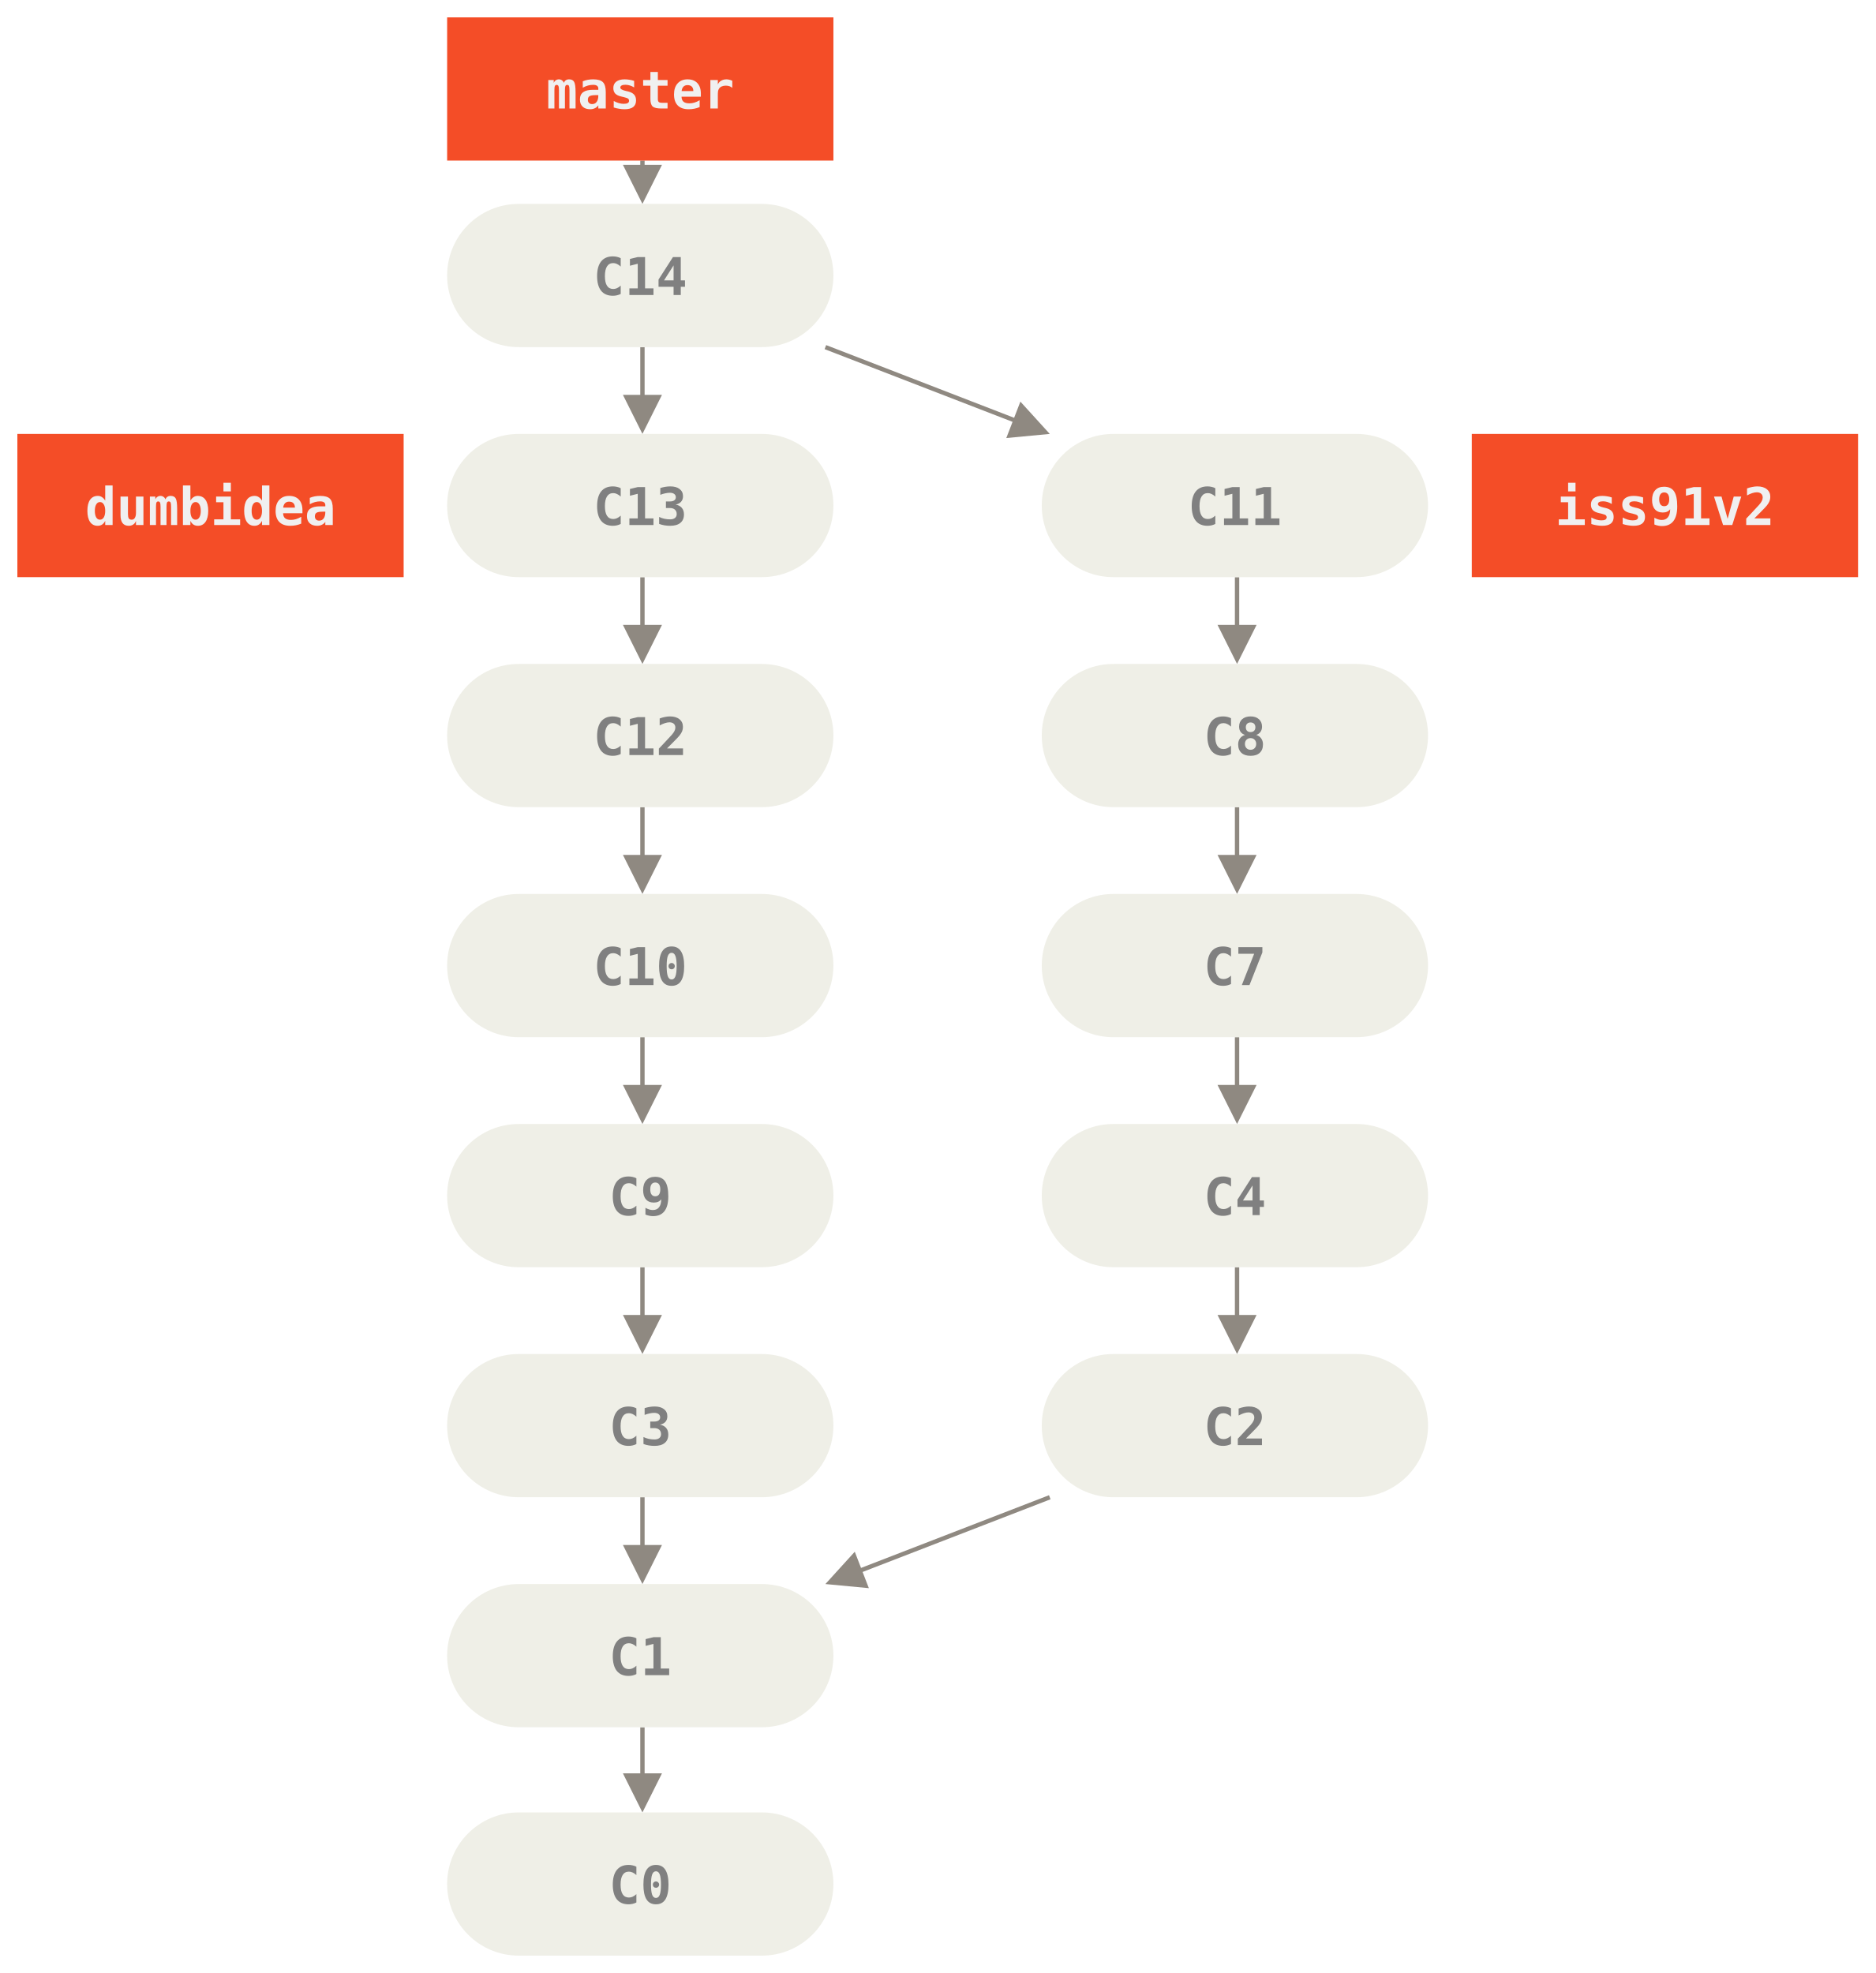
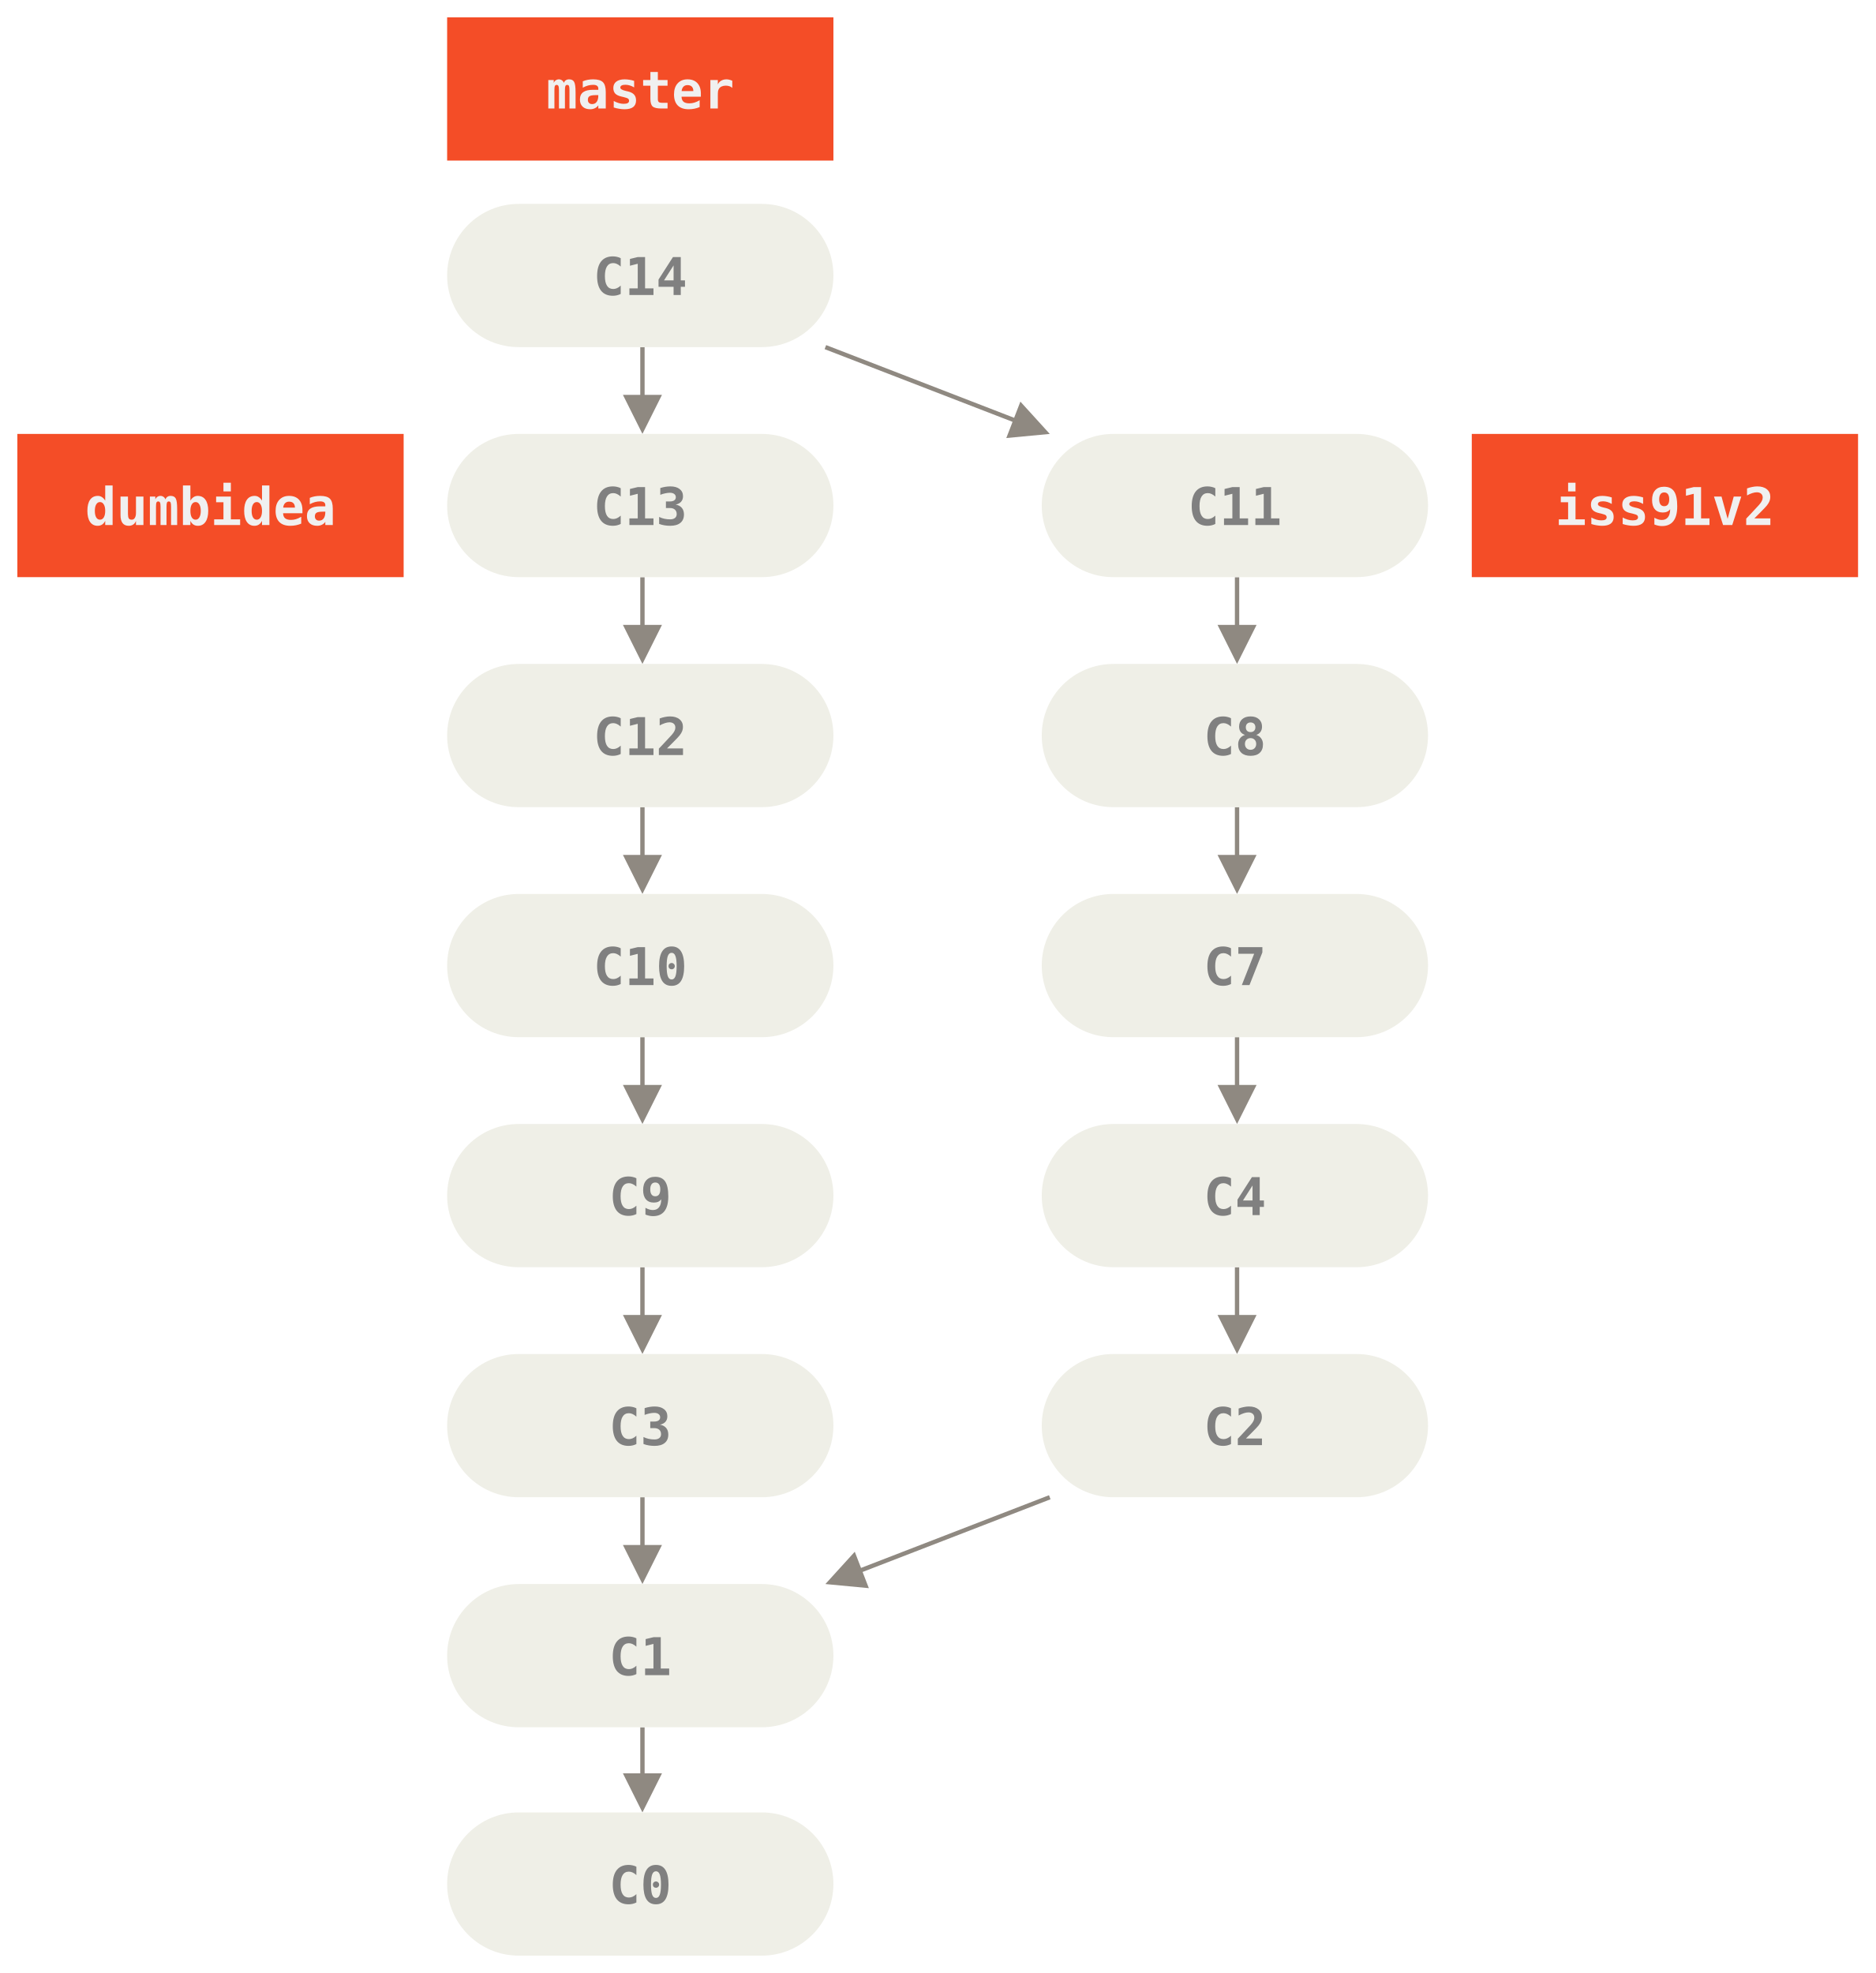
<svg xmlns="http://www.w3.org/2000/svg" version="1.1" width="864.2" height="909.2" viewBox="0 0 432.1 454.6">
  <path d="m147.52 408.6v-10.62h1v10.62h4l-4.5 9-4.5-9h4z" fill="#8f8981" />
  <path d="m147.52 355.98v-11h1v11h4l-4.5 9-4.5-9h4z" fill="#8f8981" />
  <path d="m147.52 302.98v-11h1v11h4l-4.5 9-4.5-9h4z" fill="#8f8981" />
  <path d="m147.52 249.98v-11h1v11h4l-4.5 9-4.5-9h4z" fill="#8f8981" />
  <path d="m147.52 196.98v-11h1v11h4l-4.5 9-4.5-9h4z" fill="#8f8981" />
  <path d="m147.52 143.98v-11h1v11h4l-4.5 9-4.5-9h4z" fill="#8f8981" />
  <path d="m147.52 90.98v-11h1v11h4l-4.5 9-4.5-9h4z" fill="#8f8981" />
  <path d="M241.689 344.514 L198.384 361.266 L196.941 357.536 L190.171 364.98 L200.188 365.93 L198.745 362.199 L242.049 345.446 Z" fill="#8f8981" />
  <path d="m284.52 302.98v-11h1v11h4l-4.5 9-4.5-9h4z" fill="#8f8981" />
  <path d="m284.52 249.98v-11h1v11h4l-4.5 9-4.5-9h4z" fill="#8f8981" />
  <path d="m284.52 196.98v-11h1v11h4l-4.5 9-4.5-9h4z" fill="#8f8981" />
  <path d="m284.52 143.98v-11h1v11h4l-4.5 9-4.5-9h4z" fill="#8f8981" />
  <path d="M189.991 80.446 L233.295 97.199 L231.852 100.93 L241.869 99.98 L235.099 92.536 L233.656 96.266 L190.351 79.514 Z" fill="#8f8981" />
-   <path d="m147.52 37.98v-0.98h1v0.98h4l-4.5 9-4.5-9h4z" fill="#8f8981" />
-   <path d="m231.02 116.48h--197.08v1h-197.08v4l9-4.5-9-4.5v4z" fill="#8f8981" />
  <g>
    <rect x="103.02" y="417.6" width="89" height="33" rx="16.5" ry="16.5" fill="#efefe7" />
    <text font-size="12px" font-weight="700" font-family="'JetBrains Mono', 'Source Code Pro', monospace" text-anchor="middle">
      <tspan x="147.52" y="438.6" fill="gray">C0</tspan>
    </text>
  </g>
  <g>
    <rect x="103.02" y="364.98" width="89" height="33" rx="16.5" ry="16.5" fill="#efefe7" />
    <text font-size="12px" font-weight="700" font-family="'JetBrains Mono', 'Source Code Pro', monospace" text-anchor="middle">
      <tspan x="147.52" y="385.98" fill="gray">C1</tspan>
    </text>
  </g>
  <g>
    <rect x="103.02" y="311.98" width="89" height="33" rx="16.5" ry="16.5" fill="#efefe7" />
    <text font-size="12px" font-weight="700" font-family="'JetBrains Mono', 'Source Code Pro', monospace" text-anchor="middle">
      <tspan x="147.52" y="332.98" fill="gray">C3</tspan>
    </text>
  </g>
  <g>
    <rect x="103.02" y="258.98" width="89" height="33" rx="16.5" ry="16.5" fill="#efefe7" />
    <text font-size="12px" font-weight="700" font-family="'JetBrains Mono', 'Source Code Pro', monospace" text-anchor="middle">
      <tspan x="147.52" y="279.98" fill="gray">C9</tspan>
    </text>
  </g>
  <g>
    <rect x="103.02" y="205.98" width="89" height="33" rx="16.5" ry="16.5" fill="#efefe7" />
    <text font-size="12px" font-weight="700" font-family="'JetBrains Mono', 'Source Code Pro', monospace" text-anchor="middle">
      <tspan x="147.52" y="226.98" fill="gray">C10</tspan>
    </text>
  </g>
  <g>
    <rect x="240.02" y="311.98" width="89" height="33" rx="16.5" ry="16.5" fill="#efefe7" />
    <text font-size="12px" font-weight="700" font-family="'JetBrains Mono', 'Source Code Pro', monospace" text-anchor="middle">
      <tspan x="284.52" y="332.98" fill="gray">C2</tspan>
    </text>
  </g>
  <g>
    <rect x="240.02" y="258.98" width="89" height="33" rx="16.5" ry="16.5" fill="#efefe7" />
    <text font-size="12px" font-weight="700" font-family="'JetBrains Mono', 'Source Code Pro', monospace" text-anchor="middle">
      <tspan x="284.52" y="279.98" fill="gray">C4</tspan>
    </text>
  </g>
  <g>
    <rect x="103.02" y="99.98" width="89" height="33" rx="16.5" ry="16.5" fill="#efefe7" />
    <text font-size="12px" font-weight="700" font-family="'JetBrains Mono', 'Source Code Pro', monospace" text-anchor="middle">
      <tspan x="147.52" y="120.98" fill="gray">C13</tspan>
    </text>
  </g>
  <g>
    <rect x="103.02" y="46.98" width="89" height="33" rx="16.5" ry="16.5" fill="#efefe7" />
    <text font-size="12px" font-weight="700" font-family="'JetBrains Mono', 'Source Code Pro', monospace" text-anchor="middle">
      <tspan x="147.52" y="67.98" fill="gray">C14</tspan>
    </text>
  </g>
  <g>
    <rect x="103.02" y="152.98" width="89" height="33" rx="16.5" ry="16.5" fill="#efefe7" />
    <text font-size="12px" font-weight="700" font-family="'JetBrains Mono', 'Source Code Pro', monospace" text-anchor="middle">
      <tspan x="147.52" y="173.98" fill="gray">C12</tspan>
    </text>
  </g>
  <g>
    <rect x="103.02" y="4" width="89" height="33" fill="#f44d27" />
    <text font-size="12px" font-weight="700" font-family="'JetBrains Mono', 'Source Code Pro', monospace" text-anchor="middle">
      <tspan x="147.52" y="25" fill="#f0f0f0">master</tspan>
    </text>
  </g>
  <g>
    <rect x="240.02" y="205.98" width="89" height="33" rx="16.5" ry="16.5" fill="#efefe7" />
    <text font-size="12px" font-weight="700" font-family="'JetBrains Mono', 'Source Code Pro', monospace" text-anchor="middle">
      <tspan x="284.52" y="226.98" fill="gray">C7</tspan>
    </text>
  </g>
  <g>
    <rect x="240.02" y="152.98" width="89" height="33" rx="16.5" ry="16.5" fill="#efefe7" />
    <text font-size="12px" font-weight="700" font-family="'JetBrains Mono', 'Source Code Pro', monospace" text-anchor="middle">
      <tspan x="284.52" y="173.98" fill="gray">C8</tspan>
    </text>
  </g>
  <g>
    <rect x="240.02" y="99.98" width="89" height="33" rx="16.5" ry="16.5" fill="#efefe7" />
    <text font-size="12px" font-weight="700" font-family="'JetBrains Mono', 'Source Code Pro', monospace" text-anchor="middle">
      <tspan x="284.52" y="120.98" fill="gray">C11</tspan>
    </text>
  </g>
  <g>
    <rect x="339.1" y="99.98" width="89" height="33" fill="#f44d27" />
    <text font-size="12px" font-weight="700" font-family="'JetBrains Mono', 'Source Code Pro', monospace" text-anchor="middle">
      <tspan x="383.6" y="120.98" fill="#f0f0f0">iss91v2</tspan>
    </text>
  </g>
  <g>
    <rect x="4" y="99.98" width="89" height="33" fill="#f44d27" />
    <text font-size="12px" font-weight="700" font-family="'JetBrains Mono', 'Source Code Pro', monospace" text-anchor="middle">
      <tspan x="48.5" y="120.98" fill="#f0f0f0">dumbidea</tspan>
    </text>
  </g>
</svg>
